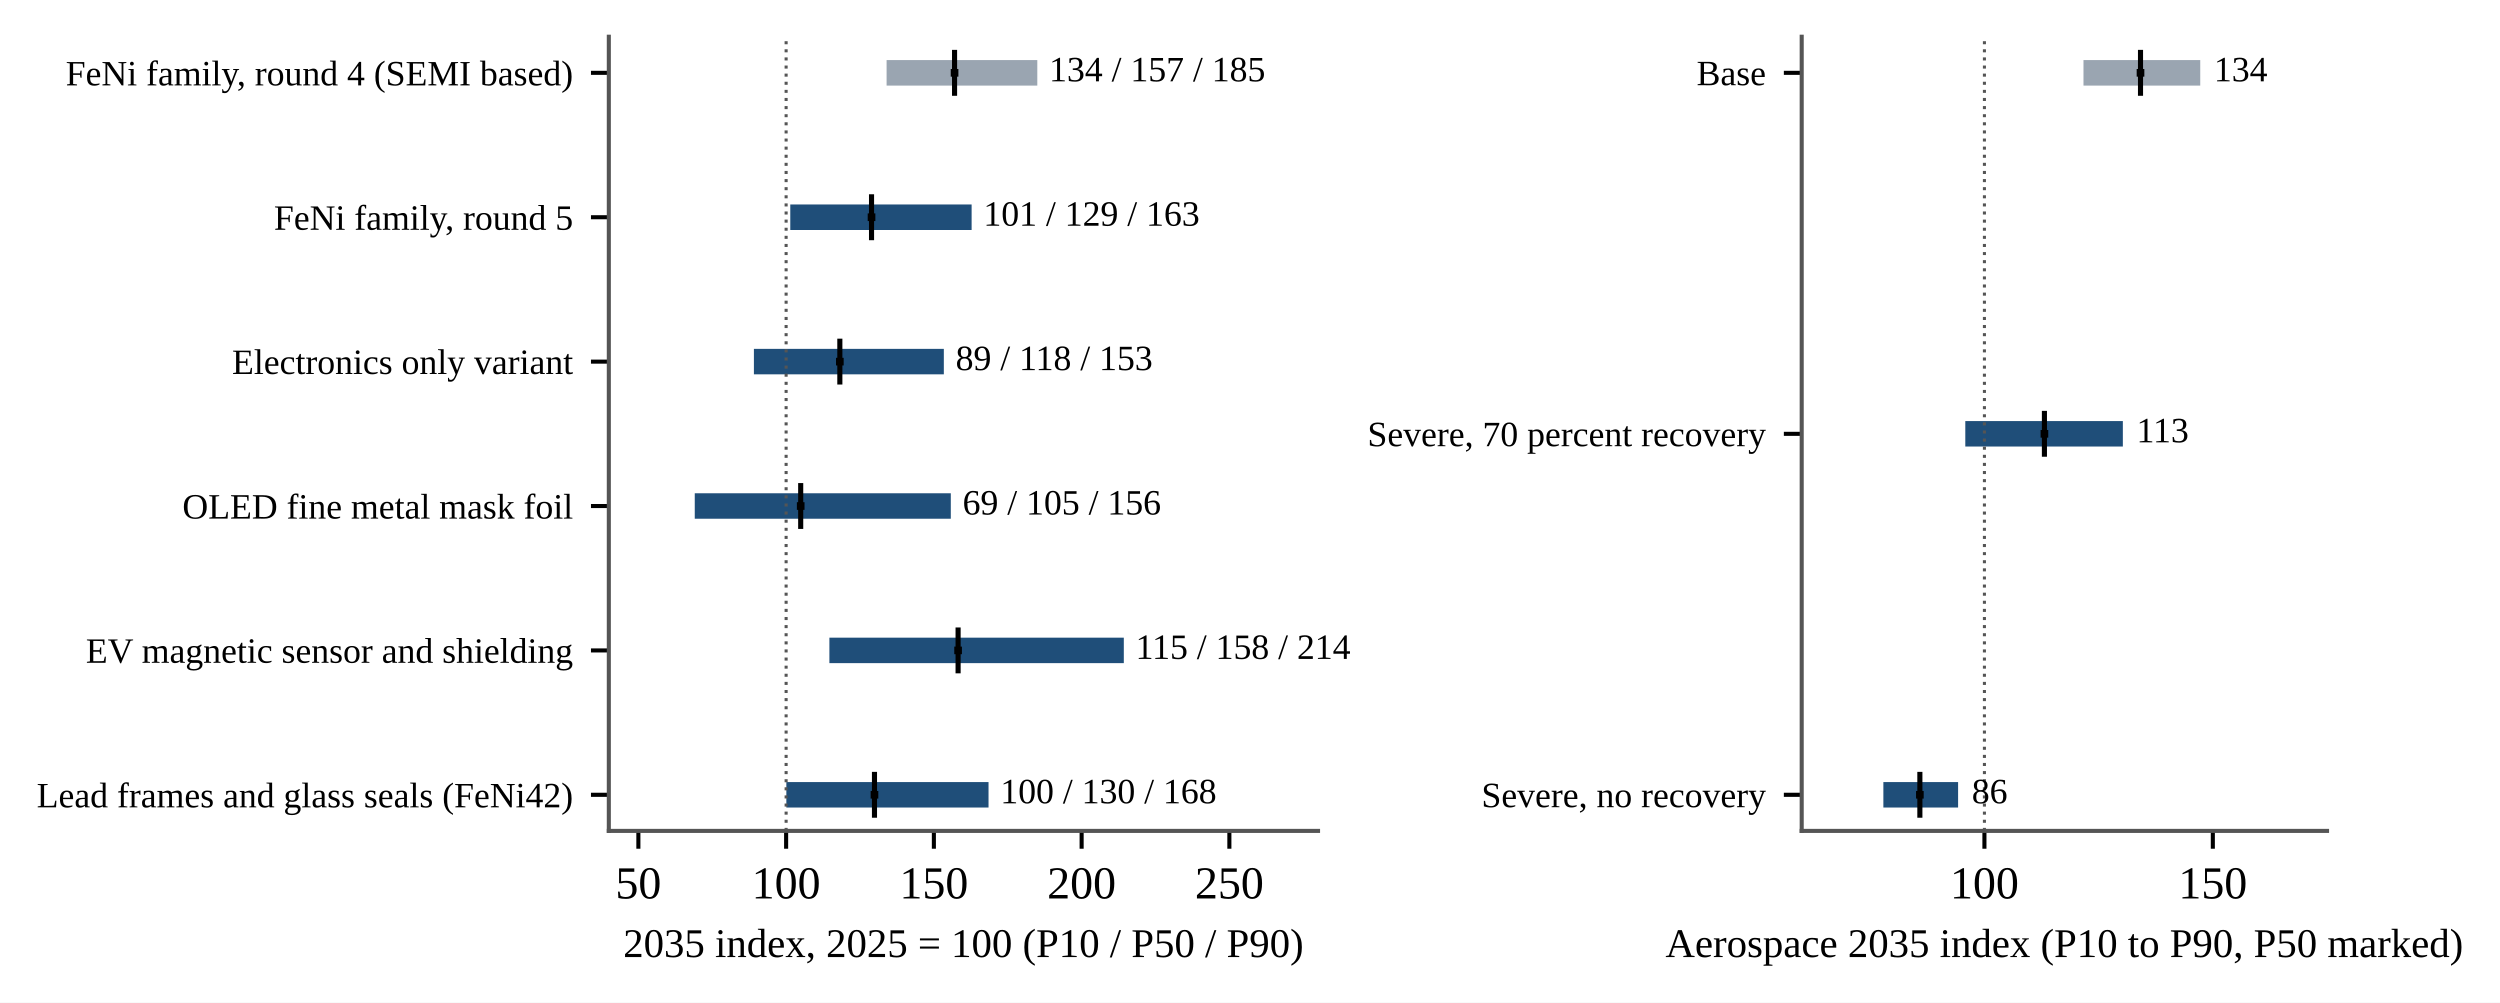
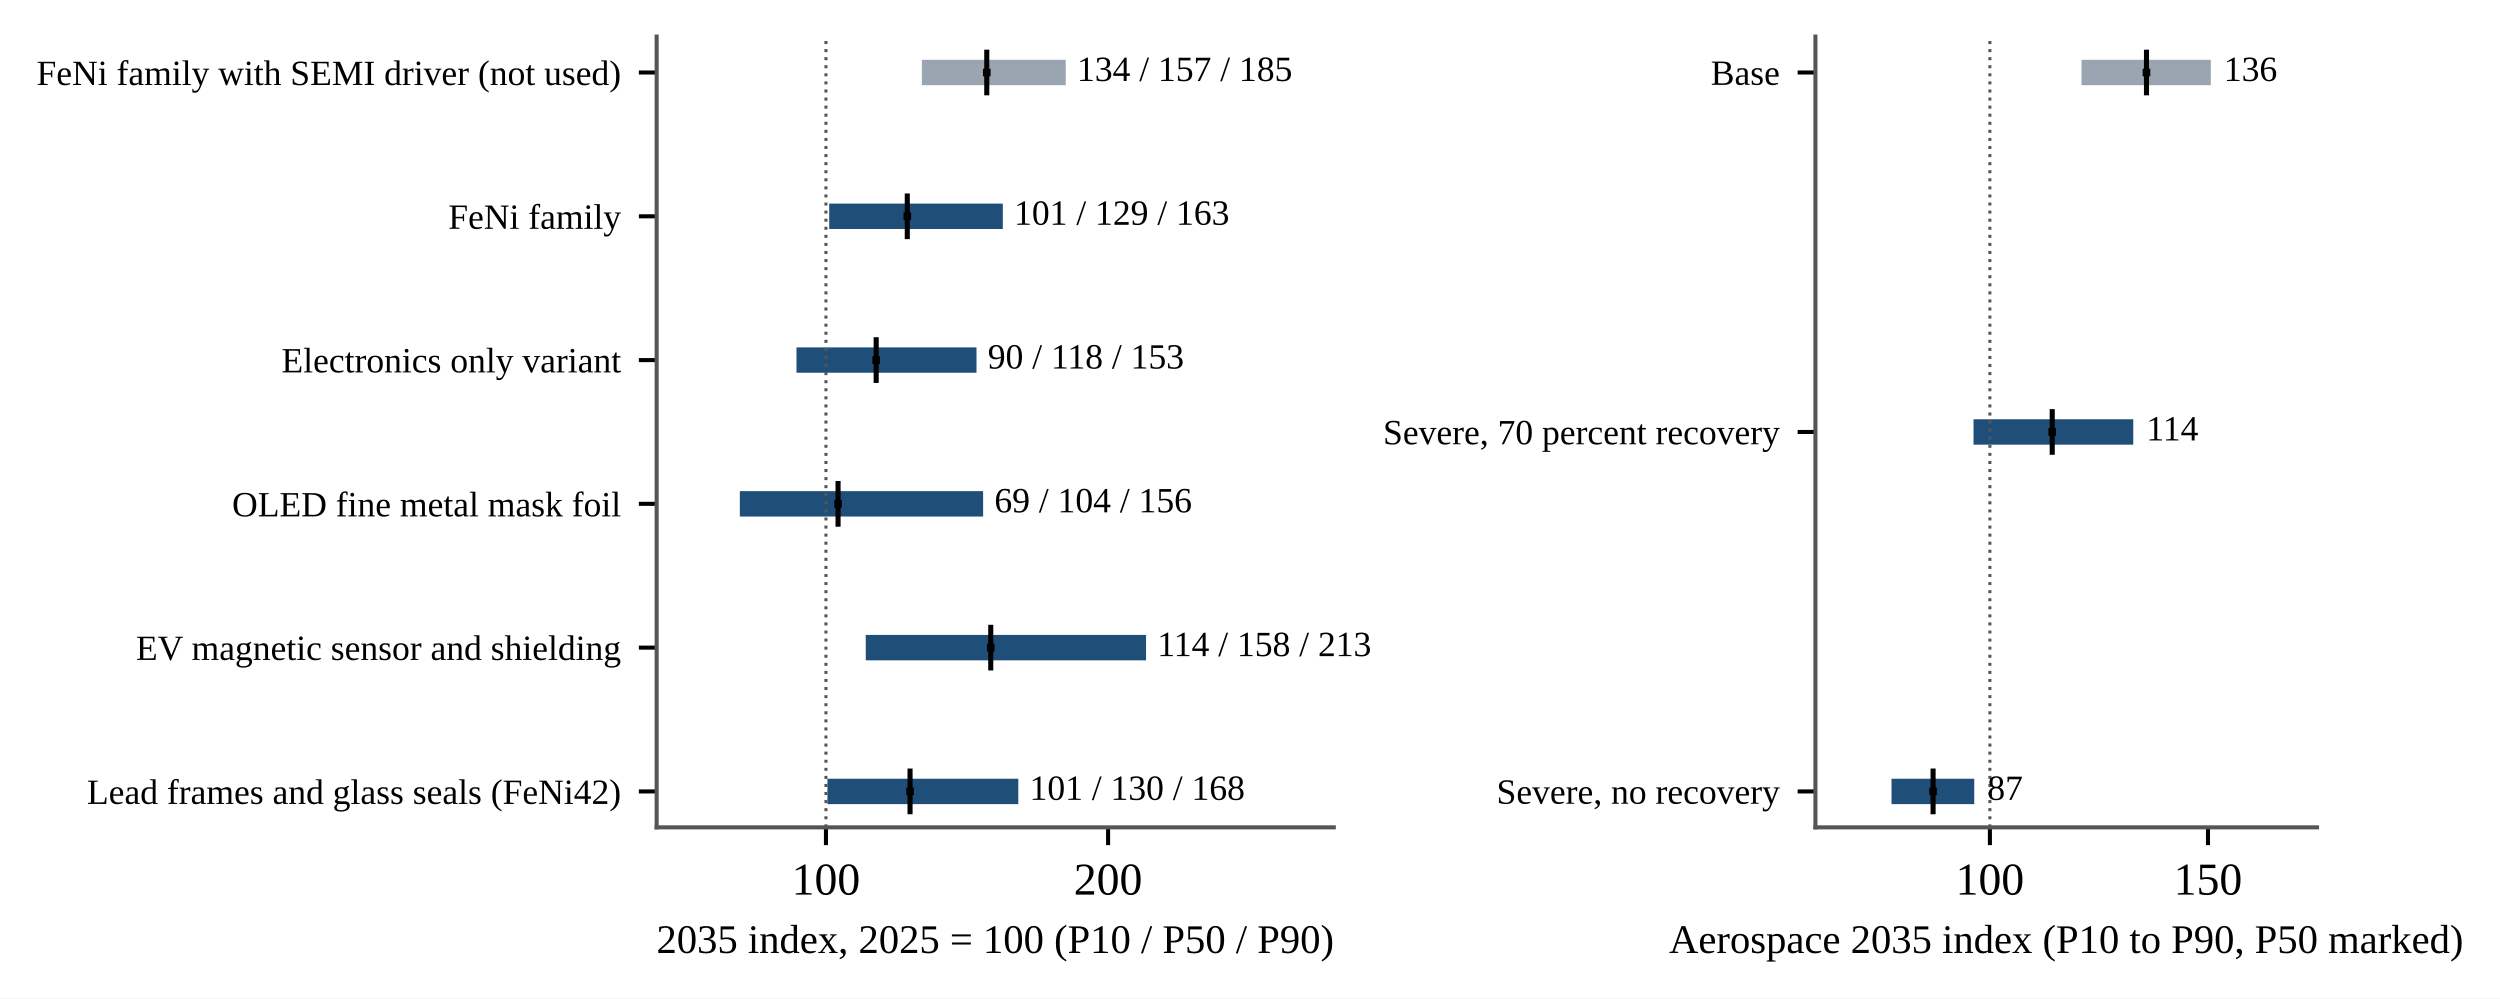
- <svg xmlns="http://www.w3.org/2000/svg" xmlns:xlink="http://www.w3.org/1999/xlink" width="490.143pt" height="196.564pt" viewBox="0 0 490.143 196.564" version="1.1">
+ <svg xmlns="http://www.w3.org/2000/svg" xmlns:xlink="http://www.w3.org/1999/xlink" width="492.242pt" height="196.564pt" viewBox="0 0 492.242 196.564" version="1.1">
  <defs>
    <style type="text/css">*{stroke-linejoin: round; stroke-linecap: butt}</style>
  </defs>
  <g id="figure_1">
    <g id="patch_1">
-       <path d="M 0 196.564  L 490.143 196.564  L 490.143 0  L 0 0  z " style="fill: #ffffff" />
+       <path d="M 0 196.564  L 492.242 196.564  L 492.242 0  L 0 0  z " style="fill: #ffffff" />
    </g>
    <g id="axes_1">
      <g id="patch_2">
-         <path d="M 119.364 162.904  L 258.408 162.904  L 258.408 7.2  L 119.364 7.2  z " style="fill: #ffffff" />
+         <path d="M 129.292 162.904  L 262.622 162.904  L 262.622 7.2  L 129.292 7.2  z " style="fill: #ffffff" />
      </g>
      <g id="matplotlib.axis_1">
        <g id="xtick_1">
          <g id="line2d_1">
            <defs>
-               <path id="m97b774a8bd" d="M 0 0  L 0 3.5  " style="stroke: #000000; stroke-width: 0.8" />
+               <path id="m8f155437b0" d="M 0 0  L 0 3.5  " style="stroke: #000000; stroke-width: 0.8" />
            </defs>
            <g>
-               <use xlink:href="#m97b774a8bd" x="125.158" y="162.904" style="stroke: #000000; stroke-width: 0.8" />
+               <use xlink:href="#m8f155437b0" x="162.625" y="162.904" style="stroke: #000000; stroke-width: 0.8" />
            </g>
          </g>
          <g id="text_1">
-             <text style="font-size: 9px; font-family: 'Liberation Serif'; text-anchor: middle" x="125.158" y="176.144" transform="rotate(-0 125.1575 176.1442)">50</text>
+             <text style="font-size: 9px; font-family: 'Liberation Serif'; text-anchor: middle" x="162.625" y="176.144" transform="rotate(-0 162.6246 176.1442)">100</text>
          </g>
        </g>
        <g id="xtick_2">
          <g id="line2d_2">
            <g>
-               <use xlink:href="#m97b774a8bd" x="154.125" y="162.904" style="stroke: #000000; stroke-width: 0.8" />
+               <use xlink:href="#m8f155437b0" x="218.179" y="162.904" style="stroke: #000000; stroke-width: 0.8" />
            </g>
          </g>
          <g id="text_2">
-             <text style="font-size: 9px; font-family: 'Liberation Serif'; text-anchor: middle" x="154.125" y="176.144" transform="rotate(-0 154.1249 176.1442)">100</text>
-           </g>
-         </g>
-         <g id="xtick_3">
-           <g id="line2d_3">
-             <g>
-               <use xlink:href="#m97b774a8bd" x="183.092" y="162.904" style="stroke: #000000; stroke-width: 0.8" />
-             </g>
-           </g>
-           <g id="text_3">
-             <text style="font-size: 9px; font-family: 'Liberation Serif'; text-anchor: middle" x="183.092" y="176.144" transform="rotate(-0 183.0924 176.1442)">150</text>
-           </g>
-         </g>
-         <g id="xtick_4">
-           <g id="line2d_4">
-             <g>
-               <use xlink:href="#m97b774a8bd" x="212.06" y="162.904" style="stroke: #000000; stroke-width: 0.8" />
-             </g>
-           </g>
-           <g id="text_4">
-             <text style="font-size: 9px; font-family: 'Liberation Serif'; text-anchor: middle" x="212.06" y="176.144" transform="rotate(-0 212.0598 176.1442)">200</text>
-           </g>
-         </g>
-         <g id="xtick_5">
-           <g id="line2d_5">
-             <g>
-               <use xlink:href="#m97b774a8bd" x="241.027" y="162.904" style="stroke: #000000; stroke-width: 0.8" />
-             </g>
-           </g>
-           <g id="text_5">
-             <text style="font-size: 9px; font-family: 'Liberation Serif'; text-anchor: middle" x="241.027" y="176.144" transform="rotate(-0 241.0272 176.1442)">250</text>
-           </g>
-         </g>
-         <g id="text_6">
-           <text style="font-size: 8px; font-family: 'Liberation Serif'; text-anchor: middle" x="188.886" y="187.638" transform="rotate(-0 188.8858 187.6378)">2035 index, 2025 = 100 (P10 / P50 / P90)</text>
+             <text style="font-size: 9px; font-family: 'Liberation Serif'; text-anchor: middle" x="218.179" y="176.144" transform="rotate(-0 218.179 176.1442)">200</text>
+           </g>
+         </g>
+         <g id="text_3">
+           <text style="font-size: 8px; font-family: 'Liberation Serif'; text-anchor: middle" x="195.957" y="187.638" transform="rotate(-0 195.9573 187.6378)">2035 index, 2025 = 100 (P10 / P50 / P90)</text>
        </g>
      </g>
      <g id="matplotlib.axis_2">
        <g id="ytick_1">
+           <g id="line2d_3">
+             <defs>
+               <path id="m9c096f3339" d="M 0 0  L -3.5 0  " style="stroke: #000000; stroke-width: 0.8" />
+             </defs>
+             <g>
+               <use xlink:href="#m9c096f3339" x="129.292" y="155.826" style="stroke: #000000; stroke-width: 0.8" />
+             </g>
+           </g>
+           <g id="text_4">
+             <text style="font-size: 7px; font-family: 'Liberation Serif'; text-anchor: end" x="122.292" y="158.291" transform="rotate(-0 122.292 158.2907)">Lead frames and glass seals (FeNi42)</text>
+           </g>
+         </g>
+         <g id="ytick_2">
+           <g id="line2d_4">
+             <g>
+               <use xlink:href="#m9c096f3339" x="129.292" y="127.517" style="stroke: #000000; stroke-width: 0.8" />
+             </g>
+           </g>
+           <g id="text_5">
+             <text style="font-size: 7px; font-family: 'Liberation Serif'; text-anchor: end" x="122.292" y="129.945" transform="rotate(-0 122.292 129.9454)">EV magnetic sensor and shielding</text>
+           </g>
+         </g>
+         <g id="ytick_3">
+           <g id="line2d_5">
+             <g>
+               <use xlink:href="#m9c096f3339" x="129.292" y="99.207" style="stroke: #000000; stroke-width: 0.8" />
+             </g>
+           </g>
+           <g id="text_6">
+             <text style="font-size: 7px; font-family: 'Liberation Serif'; text-anchor: end" x="122.292" y="101.671" transform="rotate(-0 122.292 101.6711)">OLED fine metal mask foil</text>
+           </g>
+         </g>
+         <g id="ytick_4">
          <g id="line2d_6">
-             <defs>
-               <path id="m6561859430" d="M 0 0  L -3.5 0  " style="stroke: #000000; stroke-width: 0.8" />
-             </defs>
-             <g>
-               <use xlink:href="#m6561859430" x="119.364" y="155.826" style="stroke: #000000; stroke-width: 0.8" />
+             <g>
+               <use xlink:href="#m9c096f3339" x="129.292" y="70.897" style="stroke: #000000; stroke-width: 0.8" />
            </g>
          </g>
          <g id="text_7">
-             <text style="font-size: 7px; font-family: 'Liberation Serif'; text-anchor: end" x="112.364" y="158.291" transform="rotate(-0 112.3641 158.2907)">Lead frames and glass seals (FeNi42)</text>
-           </g>
-         </g>
-         <g id="ytick_2">
+             <text style="font-size: 7px; font-family: 'Liberation Serif'; text-anchor: end" x="122.292" y="73.326" transform="rotate(-0 122.292 73.32574)">Electronics only variant</text>
+           </g>
+         </g>
+         <g id="ytick_5">
          <g id="line2d_7">
            <g>
-               <use xlink:href="#m6561859430" x="119.364" y="127.517" style="stroke: #000000; stroke-width: 0.8" />
+               <use xlink:href="#m9c096f3339" x="129.292" y="42.587" style="stroke: #000000; stroke-width: 0.8" />
            </g>
          </g>
          <g id="text_8">
-             <text style="font-size: 7px; font-family: 'Liberation Serif'; text-anchor: end" x="112.364" y="129.945" transform="rotate(-0 112.3641 129.9454)">EV magnetic sensor and shielding</text>
-           </g>
-         </g>
-         <g id="ytick_3">
+             <text style="font-size: 7px; font-family: 'Liberation Serif'; text-anchor: end" x="122.292" y="45.051" transform="rotate(-0 122.292 45.05148)">FeNi family</text>
+           </g>
+         </g>
+         <g id="ytick_6">
          <g id="line2d_8">
            <g>
-               <use xlink:href="#m6561859430" x="119.364" y="99.207" style="stroke: #000000; stroke-width: 0.8" />
+               <use xlink:href="#m9c096f3339" x="129.292" y="14.277" style="stroke: #000000; stroke-width: 0.8" />
            </g>
          </g>
          <g id="text_9">
-             <text style="font-size: 7px; font-family: 'Liberation Serif'; text-anchor: end" x="112.364" y="101.671" transform="rotate(-0 112.3641 101.6711)">OLED fine metal mask foil</text>
-           </g>
-         </g>
-         <g id="ytick_4">
-           <g id="line2d_9">
-             <g>
-               <use xlink:href="#m6561859430" x="119.364" y="70.897" style="stroke: #000000; stroke-width: 0.8" />
-             </g>
-           </g>
-           <g id="text_10">
-             <text style="font-size: 7px; font-family: 'Liberation Serif'; text-anchor: end" x="112.364" y="73.326" transform="rotate(-0 112.3641 73.32574)">Electronics only variant</text>
-           </g>
-         </g>
-         <g id="ytick_5">
-           <g id="line2d_10">
-             <g>
-               <use xlink:href="#m6561859430" x="119.364" y="42.587" style="stroke: #000000; stroke-width: 0.8" />
-             </g>
-           </g>
-           <g id="text_11">
-             <text style="font-size: 7px; font-family: 'Liberation Serif'; text-anchor: end" x="112.364" y="45.051" transform="rotate(-0 112.3641 45.05148)">FeNi family, round 5</text>
-           </g>
-         </g>
-         <g id="ytick_6">
-           <g id="line2d_11">
-             <g>
-               <use xlink:href="#m6561859430" x="119.364" y="14.277" style="stroke: #000000; stroke-width: 0.8" />
-             </g>
-           </g>
-           <g id="text_12">
-             <text style="font-size: 7px; font-family: 'Liberation Serif'; text-anchor: end" x="112.364" y="16.742" transform="rotate(-0 112.3641 16.74167)">FeNi family, round 4 (SEMI based)</text>
-           </g>
-         </g>
+             <text style="font-size: 7px; font-family: 'Liberation Serif'; text-anchor: end" x="122.292" y="16.742" transform="rotate(-0 122.292 16.74167)">FeNi family with SEMI driver (not used)</text>
+           </g>
+         </g>
+       </g>
+       <g id="line2d_9">
+         <path d="M 162.919 155.826  L 200.502 155.826  " clip-path="url(#p90a047c432)" style="fill: none; stroke: #1f4e79; stroke-width: 5" />
+       </g>
+       <g id="line2d_10">
+         <path d="M 179.185 155.826  " clip-path="url(#p90a047c432)" style="fill: none; stroke: #000000; stroke-width: 1.5; stroke-linecap: square" />
+         <defs>
+           <path id="m2ee4fb3617" d="M 0 4.5  L 0 -4.5  " style="stroke: #000000" />
+         </defs>
+         <g clip-path="url(#p90a047c432)">
+           <use xlink:href="#m2ee4fb3617" x="179.185" y="155.826" style="stroke: #000000" />
+         </g>
+       </g>
+       <g id="line2d_11">
+         <path d="M 170.464 127.517  L 225.653 127.517  " clip-path="url(#p90a047c432)" style="fill: none; stroke: #1f4e79; stroke-width: 5" />
      </g>
      <g id="line2d_12">
-         <path d="M 154.169 155.826  L 193.809 155.826  " clip-path="url(#p6c25178426)" style="fill: none; stroke: #1f4e79; stroke-width: 5" />
+         <path d="M 195.075 127.517  " clip-path="url(#p90a047c432)" style="fill: none; stroke: #000000; stroke-width: 1.5; stroke-linecap: square" />
+         <g clip-path="url(#p90a047c432)">
+           <use xlink:href="#m2ee4fb3617" x="195.075" y="127.517" style="stroke: #000000" />
+         </g>
      </g>
      <g id="line2d_13">
-         <path d="M 171.448 155.826  " clip-path="url(#p6c25178426)" style="fill: none; stroke: #000000; stroke-width: 1.5; stroke-linecap: square" />
-         <defs>
-           <path id="m903378b02e" d="M 0 4.5  L 0 -4.5  " style="stroke: #000000" />
-         </defs>
-         <g clip-path="url(#p6c25178426)">
-           <use xlink:href="#m903378b02e" x="171.448" y="155.826" style="stroke: #000000" />
-         </g>
+         <path d="M 145.672 99.207  L 193.573 99.207  " clip-path="url(#p90a047c432)" style="fill: none; stroke: #1f4e79; stroke-width: 5" />
      </g>
      <g id="line2d_14">
-         <path d="M 162.608 127.517  L 220.332 127.517  " clip-path="url(#p6c25178426)" style="fill: none; stroke: #1f4e79; stroke-width: 5" />
+         <path d="M 165.011 99.207  " clip-path="url(#p90a047c432)" style="fill: none; stroke: #000000; stroke-width: 1.5; stroke-linecap: square" />
+         <g clip-path="url(#p90a047c432)">
+           <use xlink:href="#m2ee4fb3617" x="165.011" y="99.207" style="stroke: #000000" />
+         </g>
      </g>
      <g id="line2d_15">
-         <path d="M 187.842 127.517  " clip-path="url(#p6c25178426)" style="fill: none; stroke: #000000; stroke-width: 1.5; stroke-linecap: square" />
-         <g clip-path="url(#p6c25178426)">
-           <use xlink:href="#m903378b02e" x="187.842" y="127.517" style="stroke: #000000" />
-         </g>
+         <path d="M 156.829 70.897  L 192.271 70.897  " clip-path="url(#p90a047c432)" style="fill: none; stroke: #1f4e79; stroke-width: 5" />
      </g>
      <g id="line2d_16">
-         <path d="M 136.212 99.207  L 186.412 99.207  " clip-path="url(#p6c25178426)" style="fill: none; stroke: #1f4e79; stroke-width: 5" />
+         <path d="M 172.516 70.897  " clip-path="url(#p90a047c432)" style="fill: none; stroke: #000000; stroke-width: 1.5; stroke-linecap: square" />
+         <g clip-path="url(#p90a047c432)">
+           <use xlink:href="#m2ee4fb3617" x="172.516" y="70.897" style="stroke: #000000" />
+         </g>
      </g>
      <g id="line2d_17">
-         <path d="M 156.982 99.207  " clip-path="url(#p6c25178426)" style="fill: none; stroke: #000000; stroke-width: 1.5; stroke-linecap: square" />
-         <g clip-path="url(#p6c25178426)">
-           <use xlink:href="#m903378b02e" x="156.982" y="99.207" style="stroke: #000000" />
-         </g>
+         <path d="M 163.266 42.587  L 197.454 42.587  " clip-path="url(#p90a047c432)" style="fill: none; stroke: #1f4e79; stroke-width: 5" />
      </g>
      <g id="line2d_18">
-         <path d="M 147.809 70.897  L 185.046 70.897  " clip-path="url(#p6c25178426)" style="fill: none; stroke: #1f4e79; stroke-width: 5" />
+         <path d="M 178.641 42.587  " clip-path="url(#p90a047c432)" style="fill: none; stroke: #000000; stroke-width: 1.5; stroke-linecap: square" />
+         <g clip-path="url(#p90a047c432)">
+           <use xlink:href="#m2ee4fb3617" x="178.641" y="42.587" style="stroke: #000000" />
+         </g>
      </g>
      <g id="line2d_19">
-         <path d="M 164.657 70.897  " clip-path="url(#p6c25178426)" style="fill: none; stroke: #000000; stroke-width: 1.5; stroke-linecap: square" />
-         <g clip-path="url(#p6c25178426)">
-           <use xlink:href="#m903378b02e" x="164.657" y="70.897" style="stroke: #000000" />
-         </g>
+         <path d="M 181.513 14.277  L 209.846 14.277  " clip-path="url(#p90a047c432)" style="fill: none; stroke: #9aa5b1; stroke-width: 5" />
      </g>
      <g id="line2d_20">
-         <path d="M 154.941 42.587  L 190.493 42.587  " clip-path="url(#p6c25178426)" style="fill: none; stroke: #1f4e79; stroke-width: 5" />
+         <path d="M 194.291 14.277  " clip-path="url(#p90a047c432)" style="fill: none; stroke: #000000; stroke-width: 1.5; stroke-linecap: square" />
+         <g clip-path="url(#p90a047c432)">
+           <use xlink:href="#m2ee4fb3617" x="194.291" y="14.277" style="stroke: #000000" />
+         </g>
      </g>
      <g id="line2d_21">
-         <path d="M 170.87 42.587  " clip-path="url(#p6c25178426)" style="fill: none; stroke: #000000; stroke-width: 1.5; stroke-linecap: square" />
-         <g clip-path="url(#p6c25178426)">
-           <use xlink:href="#m903378b02e" x="170.87" y="42.587" style="stroke: #000000" />
-         </g>
-       </g>
-       <g id="line2d_22">
-         <path d="M 173.823 14.277  L 203.37 14.277  " clip-path="url(#p6c25178426)" style="fill: none; stroke: #9aa5b1; stroke-width: 5" />
-       </g>
-       <g id="line2d_23">
-         <path d="M 187.148 14.277  " clip-path="url(#p6c25178426)" style="fill: none; stroke: #000000; stroke-width: 1.5; stroke-linecap: square" />
-         <g clip-path="url(#p6c25178426)">
-           <use xlink:href="#m903378b02e" x="187.148" y="14.277" style="stroke: #000000" />
-         </g>
-       </g>
-       <g id="line2d_24">
-         <path d="M 154.125 162.904  L 154.125 7.2  " clip-path="url(#p6c25178426)" style="fill: none; stroke-dasharray: 0.6,0.99; stroke-dashoffset: 0; stroke: #555555; stroke-width: 0.6" />
+         <path d="M 162.625 162.904  L 162.625 7.2  " clip-path="url(#p90a047c432)" style="fill: none; stroke-dasharray: 0.6,0.99; stroke-dashoffset: 0; stroke: #555555; stroke-width: 0.6" />
      </g>
      <g id="patch_3">
-         <path d="M 119.364 162.904  L 119.364 7.2  " style="fill: none; stroke: #555555; stroke-width: 0.8; stroke-linejoin: miter; stroke-linecap: square" />
+         <path d="M 129.292 162.904  L 129.292 7.2  " style="fill: none; stroke: #555555; stroke-width: 0.8; stroke-linejoin: miter; stroke-linecap: square" />
      </g>
      <g id="patch_4">
-         <path d="M 119.364 162.904  L 258.408 162.904  " style="fill: none; stroke: #555555; stroke-width: 0.8; stroke-linejoin: miter; stroke-linecap: square" />
+         <path d="M 129.292 162.904  L 262.622 162.904  " style="fill: none; stroke: #555555; stroke-width: 0.8; stroke-linejoin: miter; stroke-linecap: square" />
+       </g>
+       <g id="text_10">
+         <text style="font-size: 7px; font-family: 'Liberation Serif'; text-anchor: start" x="202.724" y="157.498" transform="rotate(-0 202.724 157.4979)">101 / 130 / 168</text>
+       </g>
+       <g id="text_11">
+         <text style="font-size: 7px; font-family: 'Liberation Serif'; text-anchor: start" x="227.875" y="129.188" transform="rotate(-0 227.8753 129.1881)">114 / 158 / 213</text>
+       </g>
+       <g id="text_12">
+         <text style="font-size: 7px; font-family: 'Liberation Serif'; text-anchor: start" x="195.795" y="100.878" transform="rotate(-0 195.7947 100.8783)">69 / 104 / 156</text>
      </g>
      <g id="text_13">
-         <text style="font-size: 7px; font-family: 'Liberation Serif'; text-anchor: start" x="196.127" y="157.498" transform="rotate(-0 196.1268 157.4979)">100 / 130 / 168</text>
+         <text style="font-size: 7px; font-family: 'Liberation Serif'; text-anchor: start" x="194.494" y="72.568" transform="rotate(-0 194.4936 72.56846)">90 / 118 / 153</text>
      </g>
      <g id="text_14">
-         <text style="font-size: 7px; font-family: 'Liberation Serif'; text-anchor: start" x="222.649" y="129.188" transform="rotate(-0 222.6495 129.1881)">115 / 158 / 214</text>
+         <text style="font-size: 7px; font-family: 'Liberation Serif'; text-anchor: start" x="199.676" y="44.259" transform="rotate(-0 199.6764 44.25865)">101 / 129 / 163</text>
      </g>
      <g id="text_15">
-         <text style="font-size: 7px; font-family: 'Liberation Serif'; text-anchor: start" x="188.73" y="100.878" transform="rotate(-0 188.7299 100.8783)">69 / 105 / 156</text>
-       </g>
-       <g id="text_16">
-         <text style="font-size: 7px; font-family: 'Liberation Serif'; text-anchor: start" x="187.364" y="72.568" transform="rotate(-0 187.3637 72.56846)">89 / 118 / 153</text>
-       </g>
-       <g id="text_17">
-         <text style="font-size: 7px; font-family: 'Liberation Serif'; text-anchor: start" x="192.811" y="44.259" transform="rotate(-0 192.8108 44.25865)">101 / 129 / 163</text>
-       </g>
-       <g id="text_18">
-         <text style="font-size: 7px; font-family: 'Liberation Serif'; text-anchor: start" x="205.687" y="15.949" transform="rotate(-0 205.6869 15.94884)">134 / 157 / 185</text>
+         <text style="font-size: 7px; font-family: 'Liberation Serif'; text-anchor: start" x="212.068" y="15.949" transform="rotate(-0 212.068 15.94884)">134 / 157 / 185</text>
      </g>
    </g>
    <g id="axes_2">
      <g id="patch_5">
-         <path d="M 353.236 162.904  L 456.232 162.904  L 456.232 7.2  L 353.236 7.2  z " style="fill: #ffffff" />
+         <path d="M 357.451 162.904  L 456.215 162.904  L 456.215 7.2  L 357.451 7.2  z " style="fill: #ffffff" />
      </g>
      <g id="matplotlib.axis_3">
-         <g id="xtick_6">
-           <g id="line2d_25">
-             <g>
-               <use xlink:href="#m97b774a8bd" x="389.061" y="162.904" style="stroke: #000000; stroke-width: 0.8" />
-             </g>
-           </g>
-           <g id="text_19">
-             <text style="font-size: 9px; font-family: 'Liberation Serif'; text-anchor: middle" x="389.061" y="176.144" transform="rotate(-0 389.0608 176.1442)">100</text>
-           </g>
-         </g>
-         <g id="xtick_7">
-           <g id="line2d_26">
-             <g>
-               <use xlink:href="#m97b774a8bd" x="433.841" y="162.904" style="stroke: #000000; stroke-width: 0.8" />
-             </g>
-           </g>
-           <g id="text_20">
-             <text style="font-size: 9px; font-family: 'Liberation Serif'; text-anchor: middle" x="433.841" y="176.144" transform="rotate(-0 433.8413 176.1442)">150</text>
-           </g>
-         </g>
-         <g id="text_21">
-           <text style="font-size: 8px; font-family: 'Liberation Serif'; text-anchor: middle" x="404.734" y="187.638" transform="rotate(-0 404.734 187.6378)">Aerospace 2035 index (P10 to P90, P50 marked)</text>
+         <g id="xtick_3">
+           <g id="line2d_22">
+             <g>
+               <use xlink:href="#m8f155437b0" x="391.804" y="162.904" style="stroke: #000000; stroke-width: 0.8" />
+             </g>
+           </g>
+           <g id="text_16">
+             <text style="font-size: 9px; font-family: 'Liberation Serif'; text-anchor: middle" x="391.804" y="176.144" transform="rotate(-0 391.8037 176.1442)">100</text>
+           </g>
+         </g>
+         <g id="xtick_4">
+           <g id="line2d_23">
+             <g>
+               <use xlink:href="#m8f155437b0" x="434.744" y="162.904" style="stroke: #000000; stroke-width: 0.8" />
+             </g>
+           </g>
+           <g id="text_17">
+             <text style="font-size: 9px; font-family: 'Liberation Serif'; text-anchor: middle" x="434.744" y="176.144" transform="rotate(-0 434.7442 176.1442)">150</text>
+           </g>
+         </g>
+         <g id="text_18">
+           <text style="font-size: 8px; font-family: 'Liberation Serif'; text-anchor: middle" x="406.833" y="187.638" transform="rotate(-0 406.8329 187.6378)">Aerospace 2035 index (P10 to P90, P50 marked)</text>
        </g>
      </g>
      <g id="matplotlib.axis_4">
        <g id="ytick_7">
-           <g id="line2d_27">
-             <g>
-               <use xlink:href="#m6561859430" x="353.236" y="155.826" style="stroke: #000000; stroke-width: 0.8" />
-             </g>
-           </g>
-           <g id="text_22">
-             <text style="font-size: 7px; font-family: 'Liberation Serif'; text-anchor: end" x="346.236" y="158.253" transform="rotate(-0 346.2364 158.2533)">Severe, no recovery</text>
+           <g id="line2d_24">
+             <g>
+               <use xlink:href="#m9c096f3339" x="357.451" y="155.826" style="stroke: #000000; stroke-width: 0.8" />
+             </g>
+           </g>
+           <g id="text_19">
+             <text style="font-size: 7px; font-family: 'Liberation Serif'; text-anchor: end" x="350.451" y="158.253" transform="rotate(-0 350.4512 158.2533)">Severe, no recovery</text>
          </g>
        </g>
        <g id="ytick_8">
-           <g id="line2d_28">
-             <g>
-               <use xlink:href="#m6561859430" x="353.236" y="85.052" style="stroke: #000000; stroke-width: 0.8" />
-             </g>
-           </g>
-           <g id="text_23">
-             <text style="font-size: 7px; font-family: 'Liberation Serif'; text-anchor: end" x="346.236" y="87.479" transform="rotate(-0 346.2364 87.47873)">Severe, 70 percent recovery</text>
+           <g id="line2d_25">
+             <g>
+               <use xlink:href="#m9c096f3339" x="357.451" y="85.052" style="stroke: #000000; stroke-width: 0.8" />
+             </g>
+           </g>
+           <g id="text_20">
+             <text style="font-size: 7px; font-family: 'Liberation Serif'; text-anchor: end" x="350.451" y="87.479" transform="rotate(-0 350.4512 87.47873)">Severe, 70 percent recovery</text>
          </g>
        </g>
        <g id="ytick_9">
-           <g id="line2d_29">
-             <g>
-               <use xlink:href="#m6561859430" x="353.236" y="14.277" style="stroke: #000000; stroke-width: 0.8" />
-             </g>
-           </g>
-           <g id="text_24">
-             <text style="font-size: 7px; font-family: 'Liberation Serif'; text-anchor: end" x="346.236" y="16.704" transform="rotate(-0 346.2364 16.70421)">Base</text>
-           </g>
-         </g>
+           <g id="line2d_26">
+             <g>
+               <use xlink:href="#m9c096f3339" x="357.451" y="14.277" style="stroke: #000000; stroke-width: 0.8" />
+             </g>
+           </g>
+           <g id="text_21">
+             <text style="font-size: 7px; font-family: 'Liberation Serif'; text-anchor: end" x="350.451" y="16.704" transform="rotate(-0 350.4512 16.70421)">Base</text>
+           </g>
+         </g>
+       </g>
+       <g id="line2d_27">
+         <path d="M 372.432 155.826  L 388.724 155.826  " clip-path="url(#p0fb673ded6)" style="fill: none; stroke: #1f4e79; stroke-width: 5" />
+       </g>
+       <g id="line2d_28">
+         <path d="M 380.618 155.826  " clip-path="url(#p0fb673ded6)" style="fill: none; stroke: #000000; stroke-width: 1.5; stroke-linecap: square" />
+         <g clip-path="url(#p0fb673ded6)">
+           <use xlink:href="#m2ee4fb3617" x="380.618" y="155.826" style="stroke: #000000" />
+         </g>
+       </g>
+       <g id="line2d_29">
+         <path d="M 388.581 85.052  L 420.033 85.052  " clip-path="url(#p0fb673ded6)" style="fill: none; stroke: #1f4e79; stroke-width: 5" />
      </g>
      <g id="line2d_30">
-         <path d="M 369.248 155.826  L 383.899 155.826  " clip-path="url(#pf0d84d3ab7)" style="fill: none; stroke: #1f4e79; stroke-width: 5" />
+         <path d="M 404.075 85.052  " clip-path="url(#p0fb673ded6)" style="fill: none; stroke: #000000; stroke-width: 1.5; stroke-linecap: square" />
+         <g clip-path="url(#p0fb673ded6)">
+           <use xlink:href="#m2ee4fb3617" x="404.075" y="85.052" style="stroke: #000000" />
+         </g>
      </g>
      <g id="line2d_31">
-         <path d="M 376.404 155.826  " clip-path="url(#pf0d84d3ab7)" style="fill: none; stroke: #000000; stroke-width: 1.5; stroke-linecap: square" />
-         <g clip-path="url(#pf0d84d3ab7)">
-           <use xlink:href="#m903378b02e" x="376.404" y="155.826" style="stroke: #000000" />
-         </g>
+         <path d="M 409.843 14.277  L 435.299 14.277  " clip-path="url(#p0fb673ded6)" style="fill: none; stroke: #9aa5b1; stroke-width: 5" />
      </g>
      <g id="line2d_32">
-         <path d="M 385.311 85.052  L 416.2 85.052  " clip-path="url(#pf0d84d3ab7)" style="fill: none; stroke: #1f4e79; stroke-width: 5" />
+         <path d="M 422.634 14.277  " clip-path="url(#p0fb673ded6)" style="fill: none; stroke: #000000; stroke-width: 1.5; stroke-linecap: square" />
+         <g clip-path="url(#p0fb673ded6)">
+           <use xlink:href="#m2ee4fb3617" x="422.634" y="14.277" style="stroke: #000000" />
+         </g>
      </g>
      <g id="line2d_33">
-         <path d="M 400.824 85.052  " clip-path="url(#pf0d84d3ab7)" style="fill: none; stroke: #000000; stroke-width: 1.5; stroke-linecap: square" />
-         <g clip-path="url(#pf0d84d3ab7)">
-           <use xlink:href="#m903378b02e" x="400.824" y="85.052" style="stroke: #000000" />
-         </g>
-       </g>
-       <g id="line2d_34">
-         <path d="M 408.481 14.277  L 431.374 14.277  " clip-path="url(#pf0d84d3ab7)" style="fill: none; stroke: #9aa5b1; stroke-width: 5" />
-       </g>
-       <g id="line2d_35">
-         <path d="M 419.662 14.277  " clip-path="url(#pf0d84d3ab7)" style="fill: none; stroke: #000000; stroke-width: 1.5; stroke-linecap: square" />
-         <g clip-path="url(#pf0d84d3ab7)">
-           <use xlink:href="#m903378b02e" x="419.662" y="14.277" style="stroke: #000000" />
-         </g>
-       </g>
-       <g id="line2d_36">
-         <path d="M 389.061 162.904  L 389.061 7.2  " clip-path="url(#pf0d84d3ab7)" style="fill: none; stroke-dasharray: 0.6,0.99; stroke-dashoffset: 0; stroke: #555555; stroke-width: 0.6" />
+         <path d="M 391.804 162.904  L 391.804 7.2  " clip-path="url(#p0fb673ded6)" style="fill: none; stroke-dasharray: 0.6,0.99; stroke-dashoffset: 0; stroke: #555555; stroke-width: 0.6" />
      </g>
      <g id="patch_6">
-         <path d="M 353.236 162.904  L 353.236 7.2  " style="fill: none; stroke: #555555; stroke-width: 0.8; stroke-linejoin: miter; stroke-linecap: square" />
+         <path d="M 357.451 162.904  L 357.451 7.2  " style="fill: none; stroke: #555555; stroke-width: 0.8; stroke-linejoin: miter; stroke-linecap: square" />
      </g>
      <g id="patch_7">
-         <path d="M 353.236 162.904  L 456.232 162.904  " style="fill: none; stroke: #555555; stroke-width: 0.8; stroke-linejoin: miter; stroke-linecap: square" />
-       </g>
-       <g id="text_25">
-         <text style="font-size: 7px; font-family: 'Liberation Serif'; text-anchor: start" x="386.586" y="157.498" transform="rotate(-0 386.5858 157.4979)">86</text>
-       </g>
-       <g id="text_26">
-         <text style="font-size: 7px; font-family: 'Liberation Serif'; text-anchor: start" x="418.887" y="86.723" transform="rotate(-0 418.8868 86.72336)">113</text>
-       </g>
-       <g id="text_27">
-         <text style="font-size: 7px; font-family: 'Liberation Serif'; text-anchor: start" x="434.06" y="15.949" transform="rotate(-0 434.0604 15.94884)">134</text>
+         <path d="M 357.451 162.904  L 456.215 162.904  " style="fill: none; stroke: #555555; stroke-width: 0.8; stroke-linejoin: miter; stroke-linecap: square" />
+       </g>
+       <g id="text_22">
+         <text style="font-size: 7px; font-family: 'Liberation Serif'; text-anchor: start" x="391.3" y="157.498" transform="rotate(-0 391.3001 157.4979)">87</text>
+       </g>
+       <g id="text_23">
+         <text style="font-size: 7px; font-family: 'Liberation Serif'; text-anchor: start" x="422.61" y="86.723" transform="rotate(-0 422.6096 86.72336)">114</text>
+       </g>
+       <g id="text_24">
+         <text style="font-size: 7px; font-family: 'Liberation Serif'; text-anchor: start" x="437.876" y="15.949" transform="rotate(-0 437.8757 15.94884)">136</text>
      </g>
    </g>
  </g>
  <defs>
-     <clipPath id="p6c25178426">
-       <rect x="119.364" y="7.2" width="139.044" height="155.704" />
+     <clipPath id="p90a047c432">
+       <rect x="129.292" y="7.2" width="133.33" height="155.704" />
    </clipPath>
-     <clipPath id="pf0d84d3ab7">
-       <rect x="353.236" y="7.2" width="102.995" height="155.704" />
+     <clipPath id="p0fb673ded6">
+       <rect x="357.451" y="7.2" width="98.763" height="155.704" />
    </clipPath>
  </defs>
</svg>
